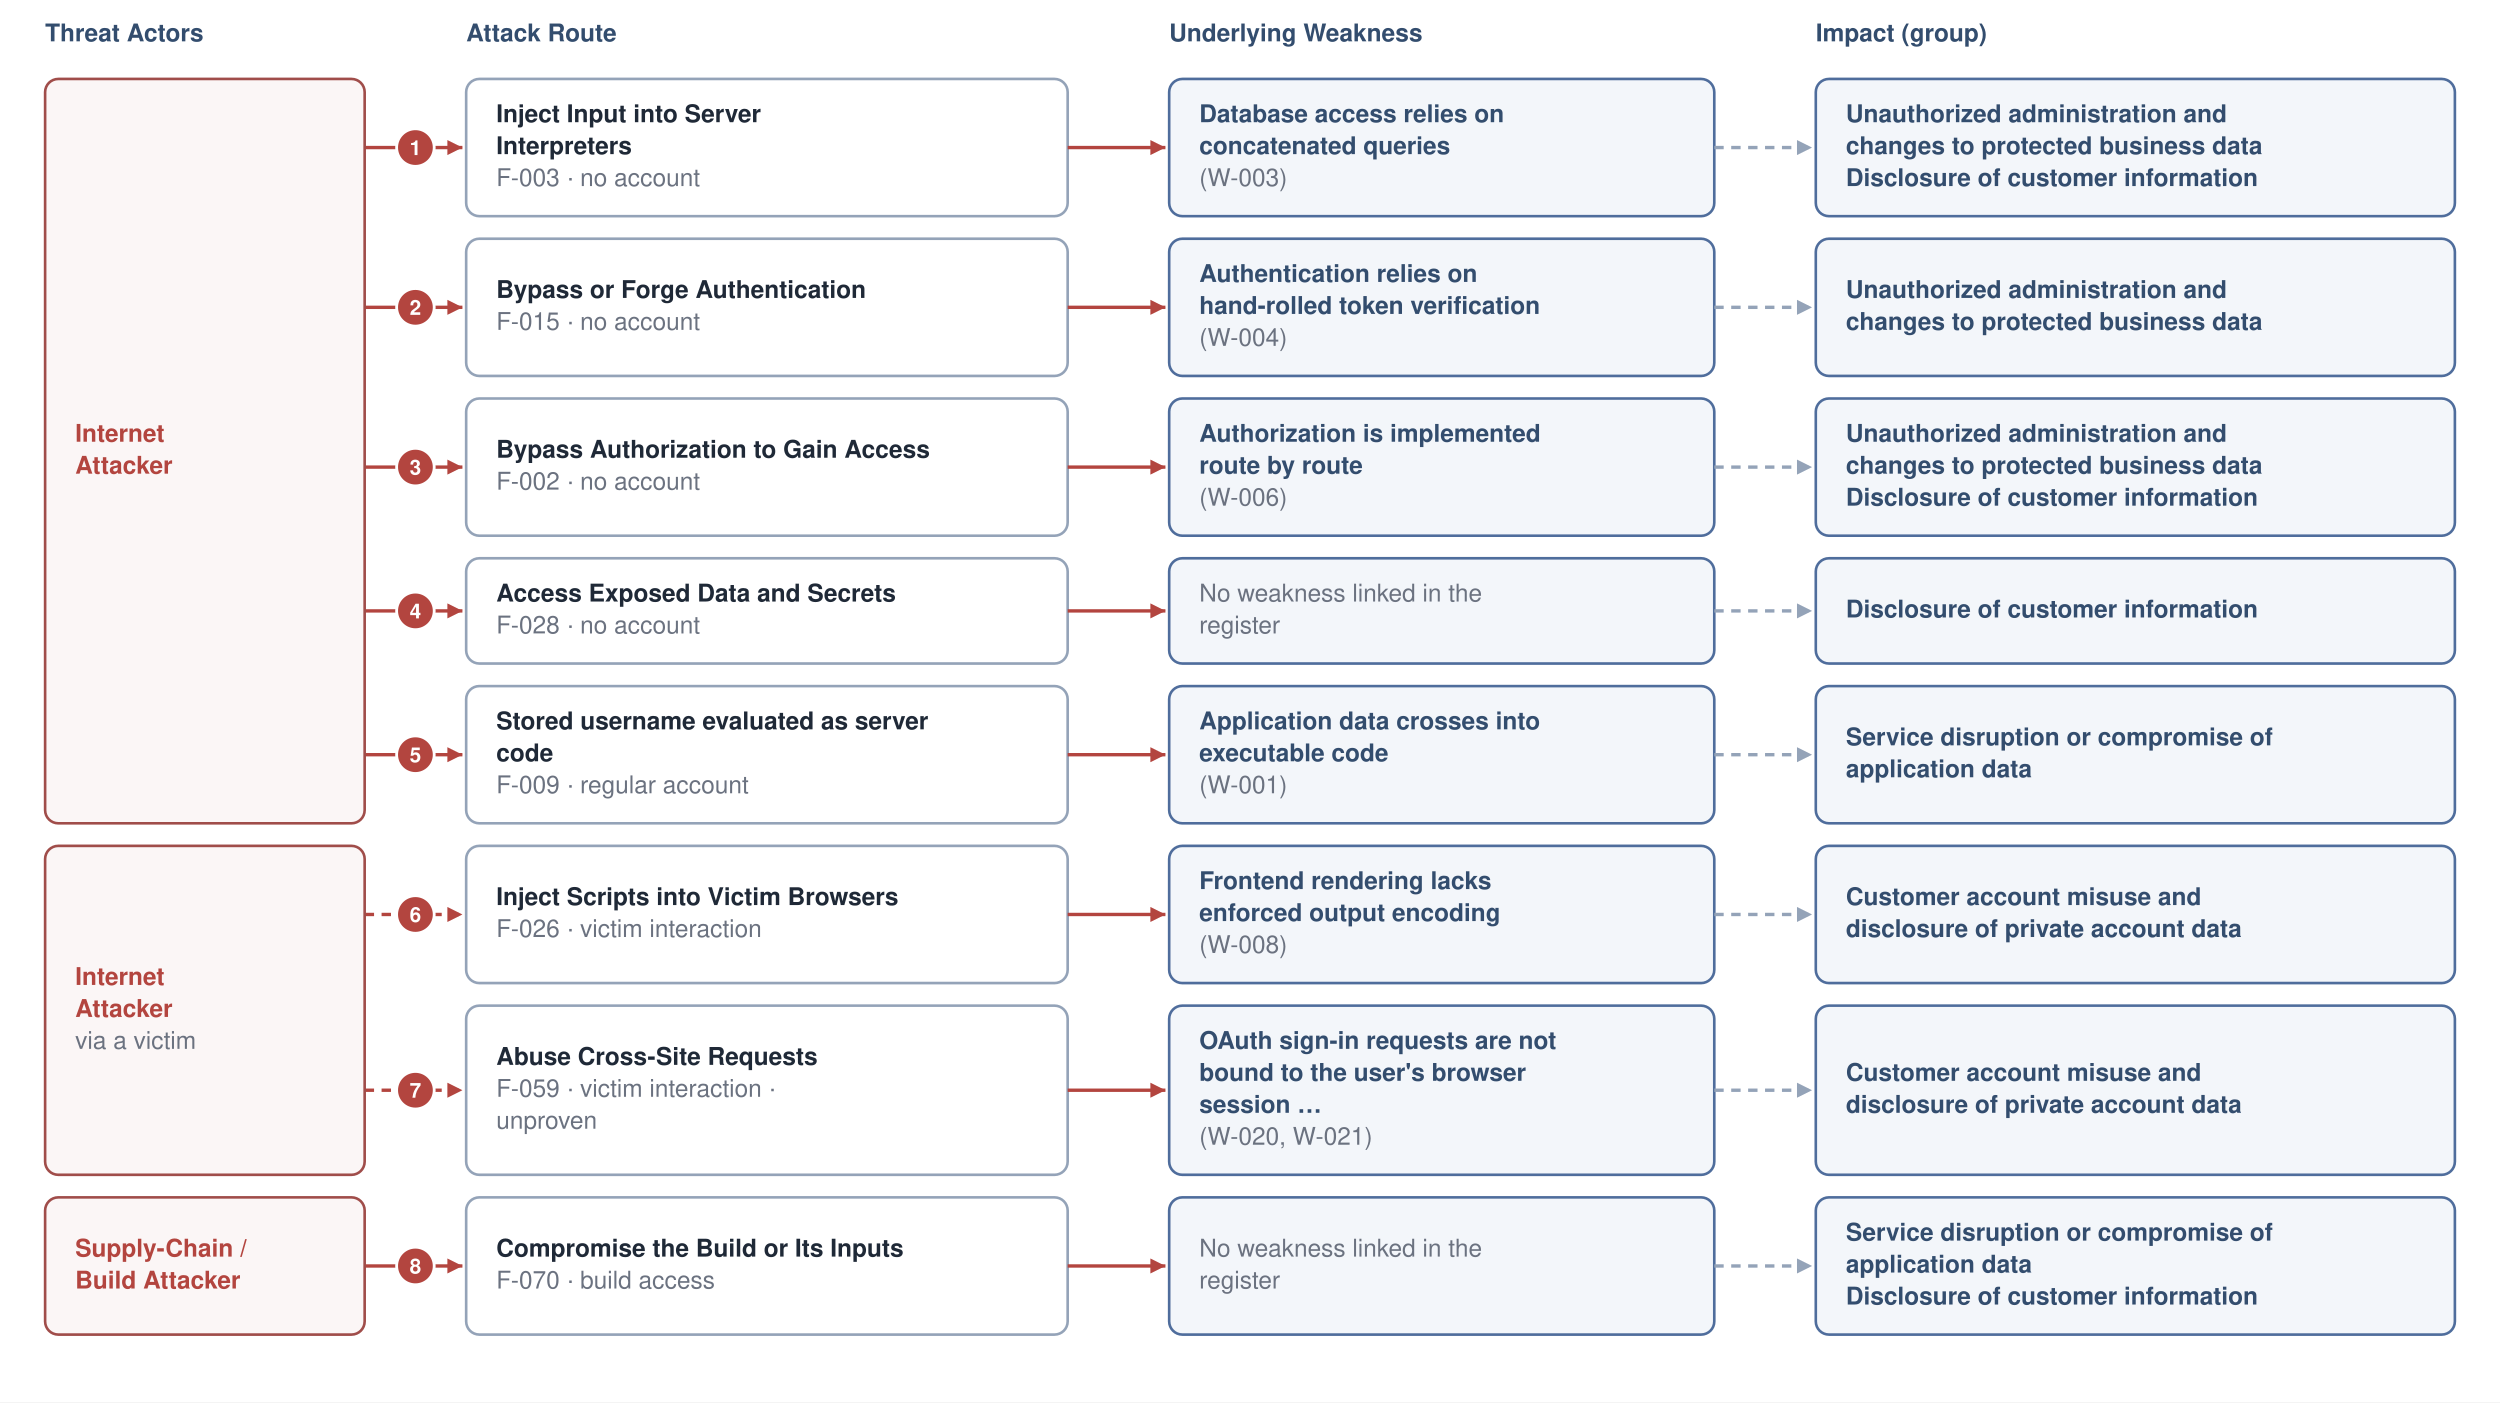
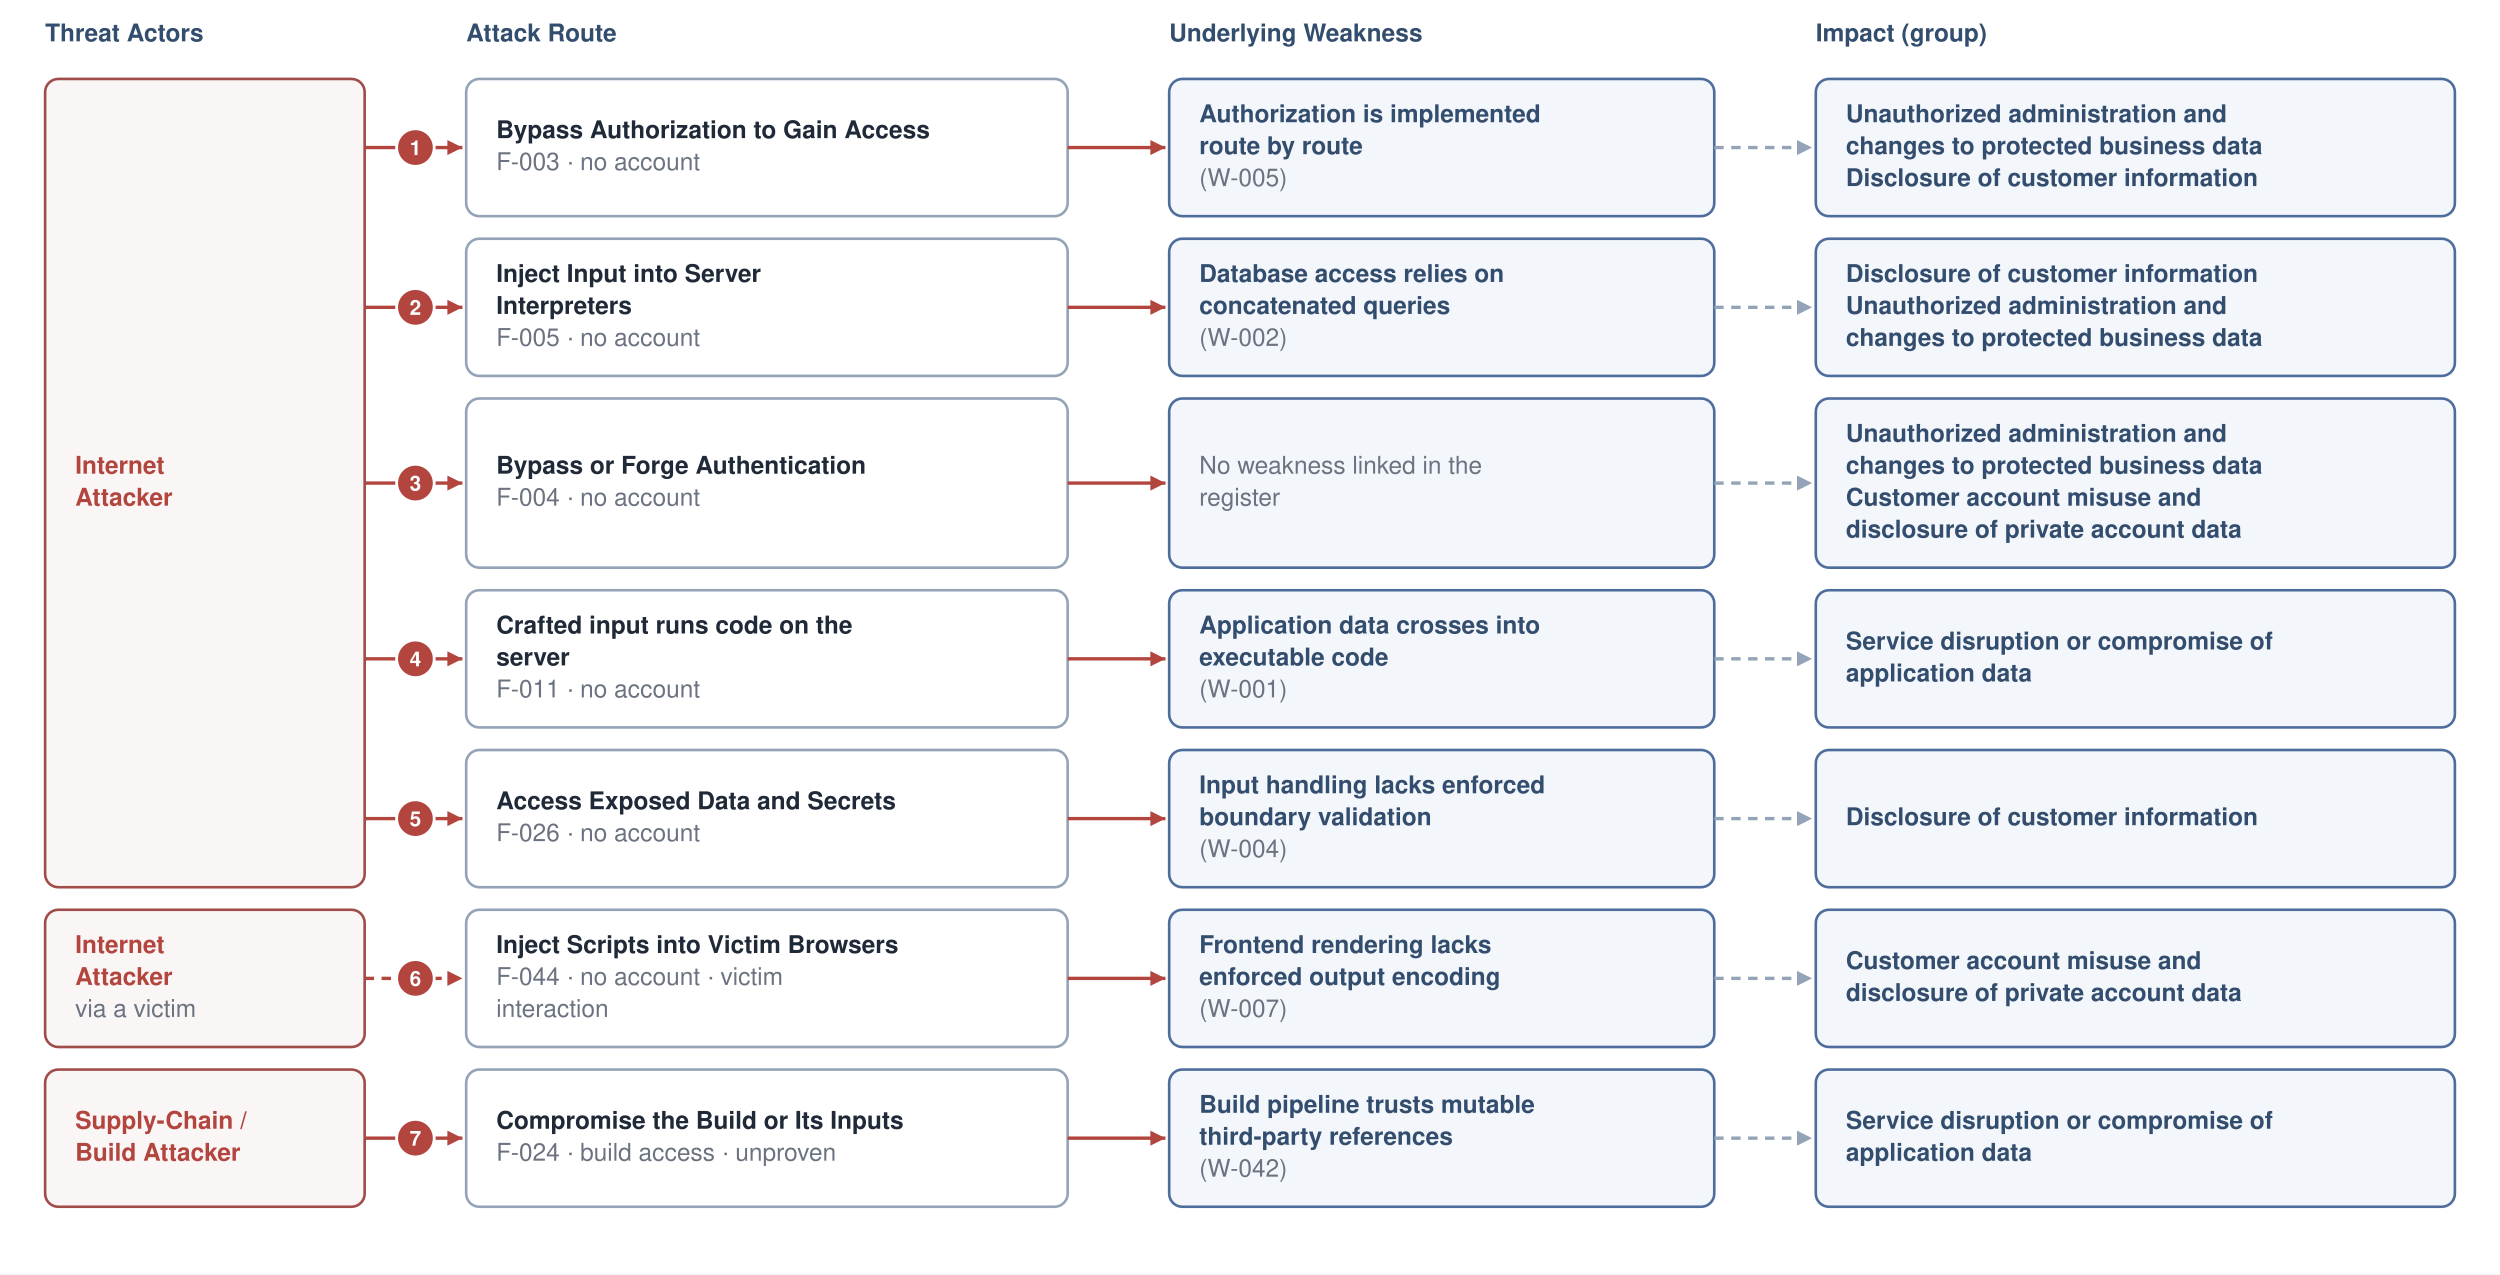
- <svg xmlns="http://www.w3.org/2000/svg" width="1330" height="746" viewBox="0 0 1330 746" font-family="Helvetica, Arial, sans-serif" data-figure2-version="2" data-glyphs="1 2 3 4 5 6 7 8" role="img" aria-labelledby="f2-title">
-   <rect width="1330" height="746" fill="#ffffff" />
+ <svg xmlns="http://www.w3.org/2000/svg" width="1330" height="678" viewBox="0 0 1330 678" font-family="Helvetica, Arial, sans-serif" data-figure2-version="2" data-glyphs="1 2 3 4 5 6 7" role="img" aria-labelledby="f2-title">
+   <rect width="1330" height="678" fill="#ffffff" />
  <defs>
    <marker id="f2-attack" viewBox="0 0 10 10" refX="10" refY="5" markerWidth="8" markerHeight="8" markerUnits="userSpaceOnUse" orient="auto">
      <path d="M0 0 L10 5 L0 10 z" fill="#b3453f" />
    </marker>
    <marker id="f2-consequence" viewBox="0 0 10 10" refX="10" refY="5" markerWidth="8" markerHeight="8" markerUnits="userSpaceOnUse" orient="auto">
      <path d="M0 0 L10 5 L0 10 z" fill="#94a3b8" />
    </marker>
  </defs>
  <text x="24" y="22" font-size="13" fill="#334d6e" font-weight="bold">Threat Actors</text>
  <text x="248" y="22" font-size="13" fill="#334d6e" font-weight="bold">Attack Route</text>
  <text x="622" y="22" font-size="13" fill="#334d6e" font-weight="bold">Underlying Weakness</text>
  <text x="966" y="22" font-size="13" fill="#334d6e" font-weight="bold">Impact (group)</text>
-   <g data-route-number="1" data-finding-id="F-003" data-weakness-ids="W-003">
+   <g data-route-number="1" data-finding-id="F-003" data-weakness-ids="W-005">
    <rect x="248" y="42" width="320" height="73" rx="7" fill="#ffffff" stroke="#94a3b8" stroke-width="1.4" data-column="1" />
-     <text x="264" y="65.0" font-size="13" fill="#1f2937" font-weight="bold">Inject Input into Server</text>
-     <text x="264" y="82.0" font-size="13" fill="#1f2937" font-weight="bold">Interpreters</text>
-     <text x="264" y="99.0" font-size="13" fill="#6b7280" font-weight="normal">F-003 · no account</text>
+     <text x="264" y="73.5" font-size="13" fill="#1f2937" font-weight="bold">Bypass Authorization to Gain Access</text>
+     <text x="264" y="90.5" font-size="13" fill="#6b7280" font-weight="normal">F-003 · no account</text>
    <rect x="622" y="42" width="290" height="73" rx="7" fill="#f3f6fa" stroke="#4f6d9c" stroke-width="1.4" data-column="2" />
-     <text x="638" y="65.0" font-size="13" fill="#334d6e" font-weight="bold">Database access relies on</text>
-     <text x="638" y="82.0" font-size="13" fill="#334d6e" font-weight="bold">concatenated queries</text>
-     <text x="638" y="99.0" font-size="13" fill="#6b7280" font-weight="normal">(W-003)</text>
+     <text x="638" y="65.0" font-size="13" fill="#334d6e" font-weight="bold">Authorization is implemented</text>
+     <text x="638" y="82.0" font-size="13" fill="#334d6e" font-weight="bold">route by route</text>
+     <text x="638" y="99.0" font-size="13" fill="#6b7280" font-weight="normal">(W-005)</text>
    <rect x="966" y="42" width="340" height="73" rx="7" fill="#f3f6fa" stroke="#4f6d9c" stroke-width="1.4" data-column="3" />
    <text x="982" y="65.0" font-size="13" fill="#334d6e" font-weight="bold">Unauthorized administration and</text>
    <text x="982" y="82.0" font-size="13" fill="#334d6e" font-weight="bold">changes to protected business data</text>
    <text x="982" y="99.0" font-size="13" fill="#334d6e" font-weight="bold">Disclosure of customer information</text>
    <path d="M194 78.5 H246" fill="none" stroke="#b3453f" stroke-width="1.8" marker-end="url(#f2-attack)" />
    <path d="M568 78.5 H620" fill="none" stroke="#b3453f" stroke-width="1.8" marker-end="url(#f2-attack)" />
    <path d="M912 78.5 H964" fill="none" stroke="#94a3b8" stroke-width="1.8" marker-end="url(#f2-consequence)" stroke-dasharray="5 4" />
    <circle cx="221.0" cy="78.5" r="10" fill="#b3453f" stroke="#ffffff" stroke-width="1.5" />
    <text x="221.0" y="82.5" font-size="11" fill="#ffffff" font-weight="bold" text-anchor="middle" data-badge-number="1">1</text>
  </g>
-   <g data-route-number="2" data-finding-id="F-015" data-weakness-ids="W-004">
+   <g data-route-number="2" data-finding-id="F-005" data-weakness-ids="W-002">
    <rect x="248" y="127" width="320" height="73" rx="7" fill="#ffffff" stroke="#94a3b8" stroke-width="1.4" data-column="1" />
-     <text x="264" y="158.5" font-size="13" fill="#1f2937" font-weight="bold">Bypass or Forge Authentication</text>
-     <text x="264" y="175.5" font-size="13" fill="#6b7280" font-weight="normal">F-015 · no account</text>
+     <text x="264" y="150.0" font-size="13" fill="#1f2937" font-weight="bold">Inject Input into Server</text>
+     <text x="264" y="167.0" font-size="13" fill="#1f2937" font-weight="bold">Interpreters</text>
+     <text x="264" y="184.0" font-size="13" fill="#6b7280" font-weight="normal">F-005 · no account</text>
    <rect x="622" y="127" width="290" height="73" rx="7" fill="#f3f6fa" stroke="#4f6d9c" stroke-width="1.4" data-column="2" />
-     <text x="638" y="150.0" font-size="13" fill="#334d6e" font-weight="bold">Authentication relies on</text>
-     <text x="638" y="167.0" font-size="13" fill="#334d6e" font-weight="bold">hand-rolled token verification</text>
-     <text x="638" y="184.0" font-size="13" fill="#6b7280" font-weight="normal">(W-004)</text>
+     <text x="638" y="150.0" font-size="13" fill="#334d6e" font-weight="bold">Database access relies on</text>
+     <text x="638" y="167.0" font-size="13" fill="#334d6e" font-weight="bold">concatenated queries</text>
+     <text x="638" y="184.0" font-size="13" fill="#6b7280" font-weight="normal">(W-002)</text>
    <rect x="966" y="127" width="340" height="73" rx="7" fill="#f3f6fa" stroke="#4f6d9c" stroke-width="1.4" data-column="3" />
-     <text x="982" y="158.5" font-size="13" fill="#334d6e" font-weight="bold">Unauthorized administration and</text>
-     <text x="982" y="175.5" font-size="13" fill="#334d6e" font-weight="bold">changes to protected business data</text>
+     <text x="982" y="150.0" font-size="13" fill="#334d6e" font-weight="bold">Disclosure of customer information</text>
+     <text x="982" y="167.0" font-size="13" fill="#334d6e" font-weight="bold">Unauthorized administration and</text>
+     <text x="982" y="184.0" font-size="13" fill="#334d6e" font-weight="bold">changes to protected business data</text>
    <path d="M194 163.5 H246" fill="none" stroke="#b3453f" stroke-width="1.8" marker-end="url(#f2-attack)" />
    <path d="M568 163.5 H620" fill="none" stroke="#b3453f" stroke-width="1.8" marker-end="url(#f2-attack)" />
    <path d="M912 163.5 H964" fill="none" stroke="#94a3b8" stroke-width="1.8" marker-end="url(#f2-consequence)" stroke-dasharray="5 4" />
    <circle cx="221.0" cy="163.5" r="10" fill="#b3453f" stroke="#ffffff" stroke-width="1.5" />
    <text x="221.0" y="167.5" font-size="11" fill="#ffffff" font-weight="bold" text-anchor="middle" data-badge-number="2">2</text>
  </g>
-   <g data-route-number="3" data-finding-id="F-002" data-weakness-ids="W-006">
-     <rect x="248" y="212" width="320" height="73" rx="7" fill="#ffffff" stroke="#94a3b8" stroke-width="1.4" data-column="1" />
-     <text x="264" y="243.5" font-size="13" fill="#1f2937" font-weight="bold">Bypass Authorization to Gain Access</text>
-     <text x="264" y="260.5" font-size="13" fill="#6b7280" font-weight="normal">F-002 · no account</text>
-     <rect x="622" y="212" width="290" height="73" rx="7" fill="#f3f6fa" stroke="#4f6d9c" stroke-width="1.4" data-column="2" />
-     <text x="638" y="235.0" font-size="13" fill="#334d6e" font-weight="bold">Authorization is implemented</text>
-     <text x="638" y="252.0" font-size="13" fill="#334d6e" font-weight="bold">route by route</text>
-     <text x="638" y="269.0" font-size="13" fill="#6b7280" font-weight="normal">(W-006)</text>
-     <rect x="966" y="212" width="340" height="73" rx="7" fill="#f3f6fa" stroke="#4f6d9c" stroke-width="1.4" data-column="3" />
+   <g data-route-number="3" data-finding-id="F-004" data-weakness-ids="">
+     <rect x="248" y="212" width="320" height="90" rx="7" fill="#ffffff" stroke="#94a3b8" stroke-width="1.4" data-column="1" />
+     <text x="264" y="252.0" font-size="13" fill="#1f2937" font-weight="bold">Bypass or Forge Authentication</text>
+     <text x="264" y="269.0" font-size="13" fill="#6b7280" font-weight="normal">F-004 · no account</text>
+     <rect x="622" y="212" width="290" height="90" rx="7" fill="#f3f6fa" stroke="#4f6d9c" stroke-width="1.4" data-column="2" />
+     <text x="638" y="252.0" font-size="13" fill="#6b7280" font-weight="normal">No weakness linked in the</text>
+     <text x="638" y="269.0" font-size="13" fill="#6b7280" font-weight="normal">register</text>
+     <rect x="966" y="212" width="340" height="90" rx="7" fill="#f3f6fa" stroke="#4f6d9c" stroke-width="1.4" data-column="3" />
    <text x="982" y="235.0" font-size="13" fill="#334d6e" font-weight="bold">Unauthorized administration and</text>
    <text x="982" y="252.0" font-size="13" fill="#334d6e" font-weight="bold">changes to protected business data</text>
-     <text x="982" y="269.0" font-size="13" fill="#334d6e" font-weight="bold">Disclosure of customer information</text>
-     <path d="M194 248.5 H246" fill="none" stroke="#b3453f" stroke-width="1.8" marker-end="url(#f2-attack)" />
-     <path d="M568 248.5 H620" fill="none" stroke="#b3453f" stroke-width="1.8" marker-end="url(#f2-attack)" />
-     <path d="M912 248.5 H964" fill="none" stroke="#94a3b8" stroke-width="1.8" marker-end="url(#f2-consequence)" stroke-dasharray="5 4" />
-     <circle cx="221.0" cy="248.5" r="10" fill="#b3453f" stroke="#ffffff" stroke-width="1.5" />
-     <text x="221.0" y="252.5" font-size="11" fill="#ffffff" font-weight="bold" text-anchor="middle" data-badge-number="3">3</text>
+     <text x="982" y="269.0" font-size="13" fill="#334d6e" font-weight="bold">Customer account misuse and</text>
+     <text x="982" y="286.0" font-size="13" fill="#334d6e" font-weight="bold">disclosure of private account data</text>
+     <path d="M194 257.0 H246" fill="none" stroke="#b3453f" stroke-width="1.8" marker-end="url(#f2-attack)" />
+     <path d="M568 257.0 H620" fill="none" stroke="#b3453f" stroke-width="1.8" marker-end="url(#f2-attack)" />
+     <path d="M912 257.0 H964" fill="none" stroke="#94a3b8" stroke-width="1.8" marker-end="url(#f2-consequence)" stroke-dasharray="5 4" />
+     <circle cx="221.0" cy="257.0" r="10" fill="#b3453f" stroke="#ffffff" stroke-width="1.5" />
+     <text x="221.0" y="261.0" font-size="11" fill="#ffffff" font-weight="bold" text-anchor="middle" data-badge-number="3">3</text>
  </g>
-   <g data-route-number="4" data-finding-id="F-028" data-weakness-ids="">
-     <rect x="248" y="297" width="320" height="56" rx="7" fill="#ffffff" stroke="#94a3b8" stroke-width="1.4" data-column="1" />
-     <text x="264" y="320.0" font-size="13" fill="#1f2937" font-weight="bold">Access Exposed Data and Secrets</text>
-     <text x="264" y="337.0" font-size="13" fill="#6b7280" font-weight="normal">F-028 · no account</text>
-     <rect x="622" y="297" width="290" height="56" rx="7" fill="#f3f6fa" stroke="#4f6d9c" stroke-width="1.4" data-column="2" />
-     <text x="638" y="320.0" font-size="13" fill="#6b7280" font-weight="normal">No weakness linked in the</text>
-     <text x="638" y="337.0" font-size="13" fill="#6b7280" font-weight="normal">register</text>
-     <rect x="966" y="297" width="340" height="56" rx="7" fill="#f3f6fa" stroke="#4f6d9c" stroke-width="1.4" data-column="3" />
-     <text x="982" y="328.5" font-size="13" fill="#334d6e" font-weight="bold">Disclosure of customer information</text>
-     <path d="M194 325.0 H246" fill="none" stroke="#b3453f" stroke-width="1.8" marker-end="url(#f2-attack)" />
-     <path d="M568 325.0 H620" fill="none" stroke="#b3453f" stroke-width="1.8" marker-end="url(#f2-attack)" />
-     <path d="M912 325.0 H964" fill="none" stroke="#94a3b8" stroke-width="1.8" marker-end="url(#f2-consequence)" stroke-dasharray="5 4" />
-     <circle cx="221.0" cy="325.0" r="10" fill="#b3453f" stroke="#ffffff" stroke-width="1.5" />
-     <text x="221.0" y="329.0" font-size="11" fill="#ffffff" font-weight="bold" text-anchor="middle" data-badge-number="4">4</text>
+   <g data-route-number="4" data-finding-id="F-011" data-weakness-ids="W-001">
+     <rect x="248" y="314" width="320" height="73" rx="7" fill="#ffffff" stroke="#94a3b8" stroke-width="1.4" data-column="1" />
+     <text x="264" y="337.0" font-size="13" fill="#1f2937" font-weight="bold">Crafted input runs code on the</text>
+     <text x="264" y="354.0" font-size="13" fill="#1f2937" font-weight="bold">server</text>
+     <text x="264" y="371.0" font-size="13" fill="#6b7280" font-weight="normal">F-011 · no account</text>
+     <rect x="622" y="314" width="290" height="73" rx="7" fill="#f3f6fa" stroke="#4f6d9c" stroke-width="1.4" data-column="2" />
+     <text x="638" y="337.0" font-size="13" fill="#334d6e" font-weight="bold">Application data crosses into</text>
+     <text x="638" y="354.0" font-size="13" fill="#334d6e" font-weight="bold">executable code</text>
+     <text x="638" y="371.0" font-size="13" fill="#6b7280" font-weight="normal">(W-001)</text>
+     <rect x="966" y="314" width="340" height="73" rx="7" fill="#f3f6fa" stroke="#4f6d9c" stroke-width="1.4" data-column="3" />
+     <text x="982" y="345.5" font-size="13" fill="#334d6e" font-weight="bold">Service disruption or compromise of</text>
+     <text x="982" y="362.5" font-size="13" fill="#334d6e" font-weight="bold">application data</text>
+     <path d="M194 350.5 H246" fill="none" stroke="#b3453f" stroke-width="1.8" marker-end="url(#f2-attack)" />
+     <path d="M568 350.5 H620" fill="none" stroke="#b3453f" stroke-width="1.8" marker-end="url(#f2-attack)" />
+     <path d="M912 350.5 H964" fill="none" stroke="#94a3b8" stroke-width="1.8" marker-end="url(#f2-consequence)" stroke-dasharray="5 4" />
+     <circle cx="221.0" cy="350.5" r="10" fill="#b3453f" stroke="#ffffff" stroke-width="1.5" />
+     <text x="221.0" y="354.5" font-size="11" fill="#ffffff" font-weight="bold" text-anchor="middle" data-badge-number="4">4</text>
  </g>
-   <g data-route-number="5" data-finding-id="F-009" data-weakness-ids="W-001">
-     <rect x="248" y="365" width="320" height="73" rx="7" fill="#ffffff" stroke="#94a3b8" stroke-width="1.4" data-column="1" />
-     <text x="264" y="388.0" font-size="13" fill="#1f2937" font-weight="bold">Stored username evaluated as server</text>
-     <text x="264" y="405.0" font-size="13" fill="#1f2937" font-weight="bold">code</text>
-     <text x="264" y="422.0" font-size="13" fill="#6b7280" font-weight="normal">F-009 · regular account</text>
-     <rect x="622" y="365" width="290" height="73" rx="7" fill="#f3f6fa" stroke="#4f6d9c" stroke-width="1.4" data-column="2" />
-     <text x="638" y="388.0" font-size="13" fill="#334d6e" font-weight="bold">Application data crosses into</text>
-     <text x="638" y="405.0" font-size="13" fill="#334d6e" font-weight="bold">executable code</text>
-     <text x="638" y="422.0" font-size="13" fill="#6b7280" font-weight="normal">(W-001)</text>
-     <rect x="966" y="365" width="340" height="73" rx="7" fill="#f3f6fa" stroke="#4f6d9c" stroke-width="1.4" data-column="3" />
-     <text x="982" y="396.5" font-size="13" fill="#334d6e" font-weight="bold">Service disruption or compromise of</text>
-     <text x="982" y="413.5" font-size="13" fill="#334d6e" font-weight="bold">application data</text>
-     <path d="M194 401.5 H246" fill="none" stroke="#b3453f" stroke-width="1.8" marker-end="url(#f2-attack)" />
-     <path d="M568 401.5 H620" fill="none" stroke="#b3453f" stroke-width="1.8" marker-end="url(#f2-attack)" />
-     <path d="M912 401.5 H964" fill="none" stroke="#94a3b8" stroke-width="1.8" marker-end="url(#f2-consequence)" stroke-dasharray="5 4" />
-     <circle cx="221.0" cy="401.5" r="10" fill="#b3453f" stroke="#ffffff" stroke-width="1.5" />
-     <text x="221.0" y="405.5" font-size="11" fill="#ffffff" font-weight="bold" text-anchor="middle" data-badge-number="5">5</text>
+   <g data-route-number="5" data-finding-id="F-026" data-weakness-ids="W-004">
+     <rect x="248" y="399" width="320" height="73" rx="7" fill="#ffffff" stroke="#94a3b8" stroke-width="1.4" data-column="1" />
+     <text x="264" y="430.5" font-size="13" fill="#1f2937" font-weight="bold">Access Exposed Data and Secrets</text>
+     <text x="264" y="447.5" font-size="13" fill="#6b7280" font-weight="normal">F-026 · no account</text>
+     <rect x="622" y="399" width="290" height="73" rx="7" fill="#f3f6fa" stroke="#4f6d9c" stroke-width="1.4" data-column="2" />
+     <text x="638" y="422.0" font-size="13" fill="#334d6e" font-weight="bold">Input handling lacks enforced</text>
+     <text x="638" y="439.0" font-size="13" fill="#334d6e" font-weight="bold">boundary validation</text>
+     <text x="638" y="456.0" font-size="13" fill="#6b7280" font-weight="normal">(W-004)</text>
+     <rect x="966" y="399" width="340" height="73" rx="7" fill="#f3f6fa" stroke="#4f6d9c" stroke-width="1.4" data-column="3" />
+     <text x="982" y="439.0" font-size="13" fill="#334d6e" font-weight="bold">Disclosure of customer information</text>
+     <path d="M194 435.5 H246" fill="none" stroke="#b3453f" stroke-width="1.8" marker-end="url(#f2-attack)" />
+     <path d="M568 435.5 H620" fill="none" stroke="#b3453f" stroke-width="1.8" marker-end="url(#f2-attack)" />
+     <path d="M912 435.5 H964" fill="none" stroke="#94a3b8" stroke-width="1.8" marker-end="url(#f2-consequence)" stroke-dasharray="5 4" />
+     <circle cx="221.0" cy="435.5" r="10" fill="#b3453f" stroke="#ffffff" stroke-width="1.5" />
+     <text x="221.0" y="439.5" font-size="11" fill="#ffffff" font-weight="bold" text-anchor="middle" data-badge-number="5">5</text>
  </g>
-   <g data-route-number="6" data-finding-id="F-026" data-weakness-ids="W-008">
-     <rect x="248" y="450" width="320" height="73" rx="7" fill="#ffffff" stroke="#94a3b8" stroke-width="1.4" data-column="1" />
-     <text x="264" y="481.5" font-size="13" fill="#1f2937" font-weight="bold">Inject Scripts into Victim Browsers</text>
-     <text x="264" y="498.5" font-size="13" fill="#6b7280" font-weight="normal">F-026 · victim interaction</text>
-     <rect x="622" y="450" width="290" height="73" rx="7" fill="#f3f6fa" stroke="#4f6d9c" stroke-width="1.4" data-column="2" />
-     <text x="638" y="473.0" font-size="13" fill="#334d6e" font-weight="bold">Frontend rendering lacks</text>
-     <text x="638" y="490.0" font-size="13" fill="#334d6e" font-weight="bold">enforced output encoding</text>
-     <text x="638" y="507.0" font-size="13" fill="#6b7280" font-weight="normal">(W-008)</text>
-     <rect x="966" y="450" width="340" height="73" rx="7" fill="#f3f6fa" stroke="#4f6d9c" stroke-width="1.4" data-column="3" />
-     <text x="982" y="481.5" font-size="13" fill="#334d6e" font-weight="bold">Customer account misuse and</text>
-     <text x="982" y="498.5" font-size="13" fill="#334d6e" font-weight="bold">disclosure of private account data</text>
-     <path d="M194 486.5 H246" fill="none" stroke="#b3453f" stroke-width="1.8" marker-end="url(#f2-attack)" stroke-dasharray="5 4" />
-     <path d="M568 486.5 H620" fill="none" stroke="#b3453f" stroke-width="1.8" marker-end="url(#f2-attack)" />
-     <path d="M912 486.5 H964" fill="none" stroke="#94a3b8" stroke-width="1.8" marker-end="url(#f2-consequence)" stroke-dasharray="5 4" />
-     <circle cx="221.0" cy="486.5" r="10" fill="#b3453f" stroke="#ffffff" stroke-width="1.5" />
-     <text x="221.0" y="490.5" font-size="11" fill="#ffffff" font-weight="bold" text-anchor="middle" data-badge-number="6">6</text>
+   <g data-route-number="6" data-finding-id="F-044" data-weakness-ids="W-007">
+     <rect x="248" y="484" width="320" height="73" rx="7" fill="#ffffff" stroke="#94a3b8" stroke-width="1.4" data-column="1" />
+     <text x="264" y="507.0" font-size="13" fill="#1f2937" font-weight="bold">Inject Scripts into Victim Browsers</text>
+     <text x="264" y="524.0" font-size="13" fill="#6b7280" font-weight="normal">F-044 · no account · victim</text>
+     <text x="264" y="541.0" font-size="13" fill="#6b7280" font-weight="normal">interaction</text>
+     <rect x="622" y="484" width="290" height="73" rx="7" fill="#f3f6fa" stroke="#4f6d9c" stroke-width="1.4" data-column="2" />
+     <text x="638" y="507.0" font-size="13" fill="#334d6e" font-weight="bold">Frontend rendering lacks</text>
+     <text x="638" y="524.0" font-size="13" fill="#334d6e" font-weight="bold">enforced output encoding</text>
+     <text x="638" y="541.0" font-size="13" fill="#6b7280" font-weight="normal">(W-007)</text>
+     <rect x="966" y="484" width="340" height="73" rx="7" fill="#f3f6fa" stroke="#4f6d9c" stroke-width="1.4" data-column="3" />
+     <text x="982" y="515.5" font-size="13" fill="#334d6e" font-weight="bold">Customer account misuse and</text>
+     <text x="982" y="532.5" font-size="13" fill="#334d6e" font-weight="bold">disclosure of private account data</text>
+     <path d="M194 520.5 H246" fill="none" stroke="#b3453f" stroke-width="1.8" marker-end="url(#f2-attack)" stroke-dasharray="5 4" />
+     <path d="M568 520.5 H620" fill="none" stroke="#b3453f" stroke-width="1.8" marker-end="url(#f2-attack)" />
+     <path d="M912 520.5 H964" fill="none" stroke="#94a3b8" stroke-width="1.8" marker-end="url(#f2-consequence)" stroke-dasharray="5 4" />
+     <circle cx="221.0" cy="520.5" r="10" fill="#b3453f" stroke="#ffffff" stroke-width="1.5" />
+     <text x="221.0" y="524.5" font-size="11" fill="#ffffff" font-weight="bold" text-anchor="middle" data-badge-number="6">6</text>
  </g>
-   <g data-route-number="7" data-finding-id="F-059" data-weakness-ids="W-020 W-021">
-     <rect x="248" y="535" width="320" height="90" rx="7" fill="#ffffff" stroke="#94a3b8" stroke-width="1.4" data-column="1" />
-     <text x="264" y="566.5" font-size="13" fill="#1f2937" font-weight="bold">Abuse Cross-Site Requests</text>
-     <text x="264" y="583.5" font-size="13" fill="#6b7280" font-weight="normal">F-059 · victim interaction ·</text>
-     <text x="264" y="600.5" font-size="13" fill="#6b7280" font-weight="normal">unproven</text>
-     <rect x="622" y="535" width="290" height="90" rx="7" fill="#f3f6fa" stroke="#4f6d9c" stroke-width="1.4" data-column="2" />
-     <text x="638" y="558.0" font-size="13" fill="#334d6e" font-weight="bold">OAuth sign-in requests are not</text>
-     <text x="638" y="575.0" font-size="13" fill="#334d6e" font-weight="bold">bound to the user's browser</text>
-     <text x="638" y="592.0" font-size="13" fill="#334d6e" font-weight="bold">session …</text>
-     <text x="638" y="609.0" font-size="13" fill="#6b7280" font-weight="normal">(W-020, W-021)</text>
-     <rect x="966" y="535" width="340" height="90" rx="7" fill="#f3f6fa" stroke="#4f6d9c" stroke-width="1.4" data-column="3" />
-     <text x="982" y="575.0" font-size="13" fill="#334d6e" font-weight="bold">Customer account misuse and</text>
-     <text x="982" y="592.0" font-size="13" fill="#334d6e" font-weight="bold">disclosure of private account data</text>
-     <path d="M194 580.0 H246" fill="none" stroke="#b3453f" stroke-width="1.8" marker-end="url(#f2-attack)" stroke-dasharray="5 4" />
-     <path d="M568 580.0 H620" fill="none" stroke="#b3453f" stroke-width="1.8" marker-end="url(#f2-attack)" />
-     <path d="M912 580.0 H964" fill="none" stroke="#94a3b8" stroke-width="1.8" marker-end="url(#f2-consequence)" stroke-dasharray="5 4" />
-     <circle cx="221.0" cy="580.0" r="10" fill="#b3453f" stroke="#ffffff" stroke-width="1.5" />
-     <text x="221.0" y="584.0" font-size="11" fill="#ffffff" font-weight="bold" text-anchor="middle" data-badge-number="7">7</text>
-   </g>
-   <g data-route-number="8" data-finding-id="F-070" data-weakness-ids="">
-     <rect x="248" y="637" width="320" height="73" rx="7" fill="#ffffff" stroke="#94a3b8" stroke-width="1.4" data-column="1" />
-     <text x="264" y="668.5" font-size="13" fill="#1f2937" font-weight="bold">Compromise the Build or Its Inputs</text>
-     <text x="264" y="685.5" font-size="13" fill="#6b7280" font-weight="normal">F-070 · build access</text>
-     <rect x="622" y="637" width="290" height="73" rx="7" fill="#f3f6fa" stroke="#4f6d9c" stroke-width="1.4" data-column="2" />
-     <text x="638" y="668.5" font-size="13" fill="#6b7280" font-weight="normal">No weakness linked in the</text>
-     <text x="638" y="685.5" font-size="13" fill="#6b7280" font-weight="normal">register</text>
-     <rect x="966" y="637" width="340" height="73" rx="7" fill="#f3f6fa" stroke="#4f6d9c" stroke-width="1.4" data-column="3" />
-     <text x="982" y="660.0" font-size="13" fill="#334d6e" font-weight="bold">Service disruption or compromise of</text>
-     <text x="982" y="677.0" font-size="13" fill="#334d6e" font-weight="bold">application data</text>
-     <text x="982" y="694.0" font-size="13" fill="#334d6e" font-weight="bold">Disclosure of customer information</text>
-     <path d="M194 673.5 H246" fill="none" stroke="#b3453f" stroke-width="1.8" marker-end="url(#f2-attack)" />
-     <path d="M568 673.5 H620" fill="none" stroke="#b3453f" stroke-width="1.8" marker-end="url(#f2-attack)" />
-     <path d="M912 673.5 H964" fill="none" stroke="#94a3b8" stroke-width="1.8" marker-end="url(#f2-consequence)" stroke-dasharray="5 4" />
-     <circle cx="221.0" cy="673.5" r="10" fill="#b3453f" stroke="#ffffff" stroke-width="1.5" />
-     <text x="221.0" y="677.5" font-size="11" fill="#ffffff" font-weight="bold" text-anchor="middle" data-badge-number="8">8</text>
+   <g data-route-number="7" data-finding-id="F-024" data-weakness-ids="W-042">
+     <rect x="248" y="569" width="320" height="73" rx="7" fill="#ffffff" stroke="#94a3b8" stroke-width="1.4" data-column="1" />
+     <text x="264" y="600.5" font-size="13" fill="#1f2937" font-weight="bold">Compromise the Build or Its Inputs</text>
+     <text x="264" y="617.5" font-size="13" fill="#6b7280" font-weight="normal">F-024 · build access · unproven</text>
+     <rect x="622" y="569" width="290" height="73" rx="7" fill="#f3f6fa" stroke="#4f6d9c" stroke-width="1.4" data-column="2" />
+     <text x="638" y="592.0" font-size="13" fill="#334d6e" font-weight="bold">Build pipeline trusts mutable</text>
+     <text x="638" y="609.0" font-size="13" fill="#334d6e" font-weight="bold">third-party references</text>
+     <text x="638" y="626.0" font-size="13" fill="#6b7280" font-weight="normal">(W-042)</text>
+     <rect x="966" y="569" width="340" height="73" rx="7" fill="#f3f6fa" stroke="#4f6d9c" stroke-width="1.4" data-column="3" />
+     <text x="982" y="600.5" font-size="13" fill="#334d6e" font-weight="bold">Service disruption or compromise of</text>
+     <text x="982" y="617.5" font-size="13" fill="#334d6e" font-weight="bold">application data</text>
+     <path d="M194 605.5 H246" fill="none" stroke="#b3453f" stroke-width="1.8" marker-end="url(#f2-attack)" />
+     <path d="M568 605.5 H620" fill="none" stroke="#b3453f" stroke-width="1.8" marker-end="url(#f2-attack)" />
+     <path d="M912 605.5 H964" fill="none" stroke="#94a3b8" stroke-width="1.8" marker-end="url(#f2-consequence)" stroke-dasharray="5 4" />
+     <circle cx="221.0" cy="605.5" r="10" fill="#b3453f" stroke="#ffffff" stroke-width="1.5" />
+     <text x="221.0" y="609.5" font-size="11" fill="#ffffff" font-weight="bold" text-anchor="middle" data-badge-number="7">7</text>
  </g>
  <g data-actor-card="internet-anon" data-actor-victim="false" data-actor-routes="1 2 3 4 5">
-     <rect x="24" y="42" width="170" height="396" rx="7" fill="#fbf6f6" stroke="#a04d4a" stroke-width="1.4" data-column="0" />
-     <text x="40" y="235.0" font-size="13" fill="#b3453f" font-weight="bold">Internet</text>
-     <text x="40" y="252.0" font-size="13" fill="#b3453f" font-weight="bold">Attacker</text>
+     <rect x="24" y="42" width="170" height="430" rx="7" fill="#fbf6f6" stroke="#a04d4a" stroke-width="1.4" data-column="0" />
+     <text x="40" y="252.0" font-size="13" fill="#b3453f" font-weight="bold">Internet</text>
+     <text x="40" y="269.0" font-size="13" fill="#b3453f" font-weight="bold">Attacker</text>
  </g>
-   <g data-actor-card="internet-anon" data-actor-victim="true" data-actor-routes="6 7">
-     <rect x="24" y="450" width="170" height="175" rx="7" fill="#fbf6f6" stroke="#a04d4a" stroke-width="1.4" data-column="0" />
-     <text x="40" y="524.0" font-size="13" fill="#b3453f" font-weight="bold">Internet</text>
-     <text x="40" y="541.0" font-size="13" fill="#b3453f" font-weight="bold">Attacker</text>
-     <text x="40" y="558.0" font-size="13" fill="#6b7280" font-weight="normal">via a victim</text>
+   <g data-actor-card="internet-anon" data-actor-victim="true" data-actor-routes="6">
+     <rect x="24" y="484" width="170" height="73" rx="7" fill="#fbf6f6" stroke="#a04d4a" stroke-width="1.4" data-column="0" />
+     <text x="40" y="507.0" font-size="13" fill="#b3453f" font-weight="bold">Internet</text>
+     <text x="40" y="524.0" font-size="13" fill="#b3453f" font-weight="bold">Attacker</text>
+     <text x="40" y="541.0" font-size="13" fill="#6b7280" font-weight="normal">via a victim</text>
  </g>
-   <g data-actor-card="build-time" data-actor-victim="false" data-actor-routes="8">
-     <rect x="24" y="637" width="170" height="73" rx="7" fill="#fbf6f6" stroke="#a04d4a" stroke-width="1.4" data-column="0" />
-     <text x="40" y="668.5" font-size="13" fill="#b3453f" font-weight="bold">Supply-Chain /</text>
-     <text x="40" y="685.5" font-size="13" fill="#b3453f" font-weight="bold">Build Attacker</text>
+   <g data-actor-card="build-time" data-actor-victim="false" data-actor-routes="7">
+     <rect x="24" y="569" width="170" height="73" rx="7" fill="#fbf6f6" stroke="#a04d4a" stroke-width="1.4" data-column="0" />
+     <text x="40" y="600.5" font-size="13" fill="#b3453f" font-weight="bold">Supply-Chain /</text>
+     <text x="40" y="617.5" font-size="13" fill="#b3453f" font-weight="bold">Build Attacker</text>
  </g>
</svg>
